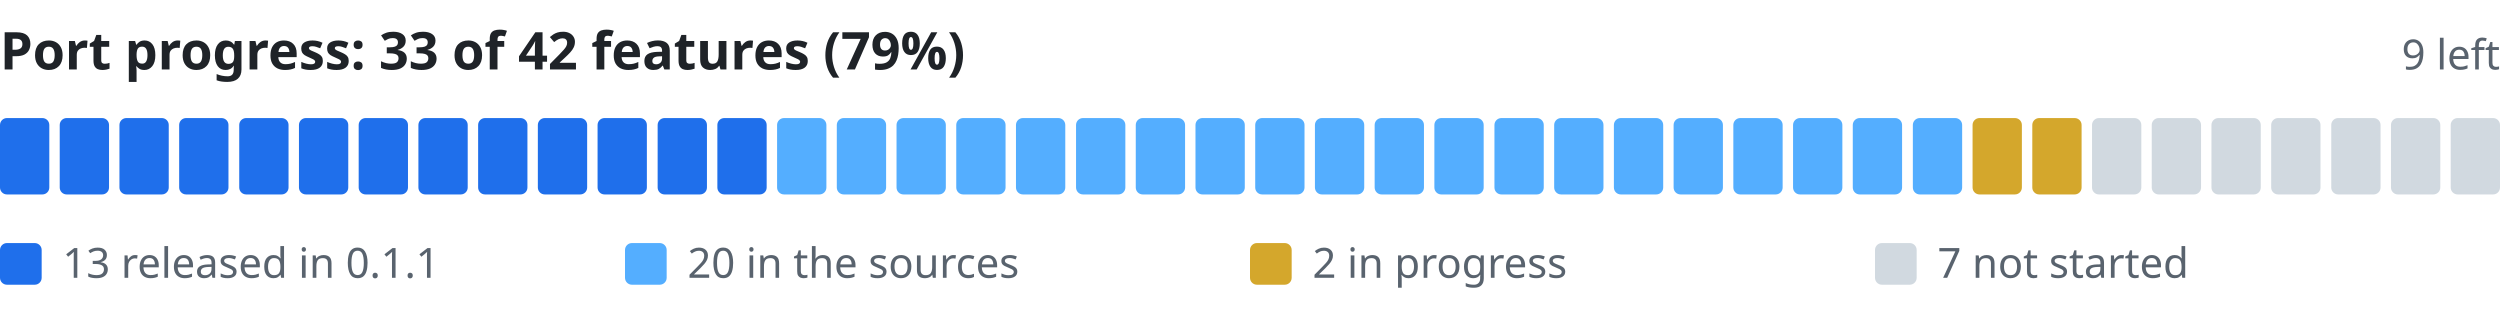
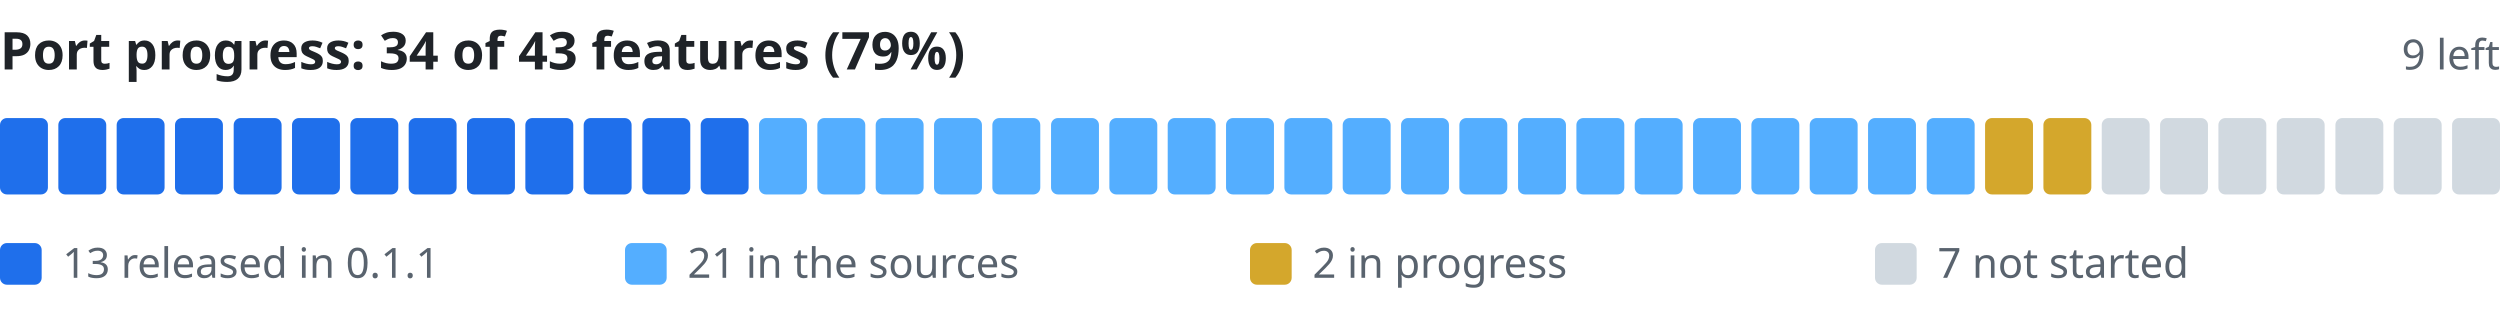
- <svg xmlns="http://www.w3.org/2000/svg" width="720" height="92" viewBox="0 0 720 92" role="img" aria-label="33 of 42 features done, 9 left">
+ <svg xmlns="http://www.w3.org/2000/svg" width="720" height="92" viewBox="0 0 720 92" role="img" aria-label="34 of 43 features done, 9 left">
  <style>
text { font-family: -apple-system, "Segoe UI", "Noto Sans", Helvetica, Arial, sans-serif; fill: #1f2328; }
.title { font-size: 15px; font-weight: 600; }
.small { font-size: 12px; fill: #59636e; }
.released { fill: #1f6feb; }
.sources { fill: #54aeff; }
.doing { fill: #d4a72c; }
.left { fill: #d1d9e0; }
@media (prefers-color-scheme: dark) {
  text { fill: #f0f6fc; }
  .small { fill: #9198a1; }
  .released { fill: #4493f8; }
  .sources { fill: #1f4f8f; }
  .doing { fill: #bb8009; }
  .left { fill: #3d444d; }
}
</style>
-   <text class="title" x="0" y="20">Port progress: 33 of 42 features (79%)</text>
+   <text class="title" x="0" y="20">Port progress: 34 of 43 features (79%)</text>
  <text class="small" x="720" y="20" text-anchor="end">9 left</text>
-   <rect class="released" x="0.0" y="34" width="14.2" height="22" rx="2" />
-   <rect class="released" x="17.2" y="34" width="14.2" height="22" rx="2" />
-   <rect class="released" x="34.4" y="34" width="14.2" height="22" rx="2" />
-   <rect class="released" x="51.6" y="34" width="14.2" height="22" rx="2" />
-   <rect class="released" x="68.9" y="34" width="14.2" height="22" rx="2" />
-   <rect class="released" x="86.1" y="34" width="14.2" height="22" rx="2" />
-   <rect class="released" x="103.3" y="34" width="14.2" height="22" rx="2" />
-   <rect class="released" x="120.5" y="34" width="14.2" height="22" rx="2" />
-   <rect class="released" x="137.7" y="34" width="14.2" height="22" rx="2" />
-   <rect class="released" x="154.9" y="34" width="14.2" height="22" rx="2" />
-   <rect class="released" x="172.1" y="34" width="14.2" height="22" rx="2" />
-   <rect class="released" x="189.4" y="34" width="14.2" height="22" rx="2" />
-   <rect class="released" x="206.6" y="34" width="14.2" height="22" rx="2" />
-   <rect class="sources" x="223.8" y="34" width="14.2" height="22" rx="2" />
-   <rect class="sources" x="241.0" y="34" width="14.2" height="22" rx="2" />
-   <rect class="sources" x="258.2" y="34" width="14.2" height="22" rx="2" />
-   <rect class="sources" x="275.4" y="34" width="14.2" height="22" rx="2" />
-   <rect class="sources" x="292.6" y="34" width="14.2" height="22" rx="2" />
-   <rect class="sources" x="309.9" y="34" width="14.2" height="22" rx="2" />
-   <rect class="sources" x="327.1" y="34" width="14.2" height="22" rx="2" />
-   <rect class="sources" x="344.3" y="34" width="14.2" height="22" rx="2" />
-   <rect class="sources" x="361.5" y="34" width="14.2" height="22" rx="2" />
-   <rect class="sources" x="378.7" y="34" width="14.2" height="22" rx="2" />
-   <rect class="sources" x="395.9" y="34" width="14.2" height="22" rx="2" />
-   <rect class="sources" x="413.1" y="34" width="14.2" height="22" rx="2" />
-   <rect class="sources" x="430.4" y="34" width="14.2" height="22" rx="2" />
-   <rect class="sources" x="447.6" y="34" width="14.2" height="22" rx="2" />
-   <rect class="sources" x="464.8" y="34" width="14.2" height="22" rx="2" />
-   <rect class="sources" x="482.0" y="34" width="14.2" height="22" rx="2" />
-   <rect class="sources" x="499.2" y="34" width="14.2" height="22" rx="2" />
-   <rect class="sources" x="516.4" y="34" width="14.2" height="22" rx="2" />
-   <rect class="sources" x="533.6" y="34" width="14.2" height="22" rx="2" />
-   <rect class="sources" x="550.9" y="34" width="14.2" height="22" rx="2" />
-   <rect class="doing" x="568.1" y="34" width="14.2" height="22" rx="2" />
-   <rect class="doing" x="585.3" y="34" width="14.2" height="22" rx="2" />
-   <rect class="left" x="602.5" y="34" width="14.2" height="22" rx="2" />
-   <rect class="left" x="619.7" y="34" width="14.2" height="22" rx="2" />
-   <rect class="left" x="636.9" y="34" width="14.2" height="22" rx="2" />
-   <rect class="left" x="654.1" y="34" width="14.2" height="22" rx="2" />
-   <rect class="left" x="671.4" y="34" width="14.2" height="22" rx="2" />
-   <rect class="left" x="688.6" y="34" width="14.2" height="22" rx="2" />
-   <rect class="left" x="705.8" y="34" width="14.2" height="22" rx="2" />
+   <rect class="released" x="0.0" y="34" width="13.8" height="22" rx="2" />
+   <rect class="released" x="16.8" y="34" width="13.8" height="22" rx="2" />
+   <rect class="released" x="33.6" y="34" width="13.8" height="22" rx="2" />
+   <rect class="released" x="50.4" y="34" width="13.8" height="22" rx="2" />
+   <rect class="released" x="67.3" y="34" width="13.8" height="22" rx="2" />
+   <rect class="released" x="84.1" y="34" width="13.8" height="22" rx="2" />
+   <rect class="released" x="100.9" y="34" width="13.8" height="22" rx="2" />
+   <rect class="released" x="117.7" y="34" width="13.8" height="22" rx="2" />
+   <rect class="released" x="134.5" y="34" width="13.8" height="22" rx="2" />
+   <rect class="released" x="151.3" y="34" width="13.8" height="22" rx="2" />
+   <rect class="released" x="168.1" y="34" width="13.8" height="22" rx="2" />
+   <rect class="released" x="185.0" y="34" width="13.8" height="22" rx="2" />
+   <rect class="released" x="201.8" y="34" width="13.8" height="22" rx="2" />
+   <rect class="sources" x="218.6" y="34" width="13.8" height="22" rx="2" />
+   <rect class="sources" x="235.4" y="34" width="13.8" height="22" rx="2" />
+   <rect class="sources" x="252.2" y="34" width="13.8" height="22" rx="2" />
+   <rect class="sources" x="269.0" y="34" width="13.8" height="22" rx="2" />
+   <rect class="sources" x="285.8" y="34" width="13.8" height="22" rx="2" />
+   <rect class="sources" x="302.7" y="34" width="13.8" height="22" rx="2" />
+   <rect class="sources" x="319.5" y="34" width="13.8" height="22" rx="2" />
+   <rect class="sources" x="336.3" y="34" width="13.8" height="22" rx="2" />
+   <rect class="sources" x="353.1" y="34" width="13.8" height="22" rx="2" />
+   <rect class="sources" x="369.9" y="34" width="13.8" height="22" rx="2" />
+   <rect class="sources" x="386.7" y="34" width="13.8" height="22" rx="2" />
+   <rect class="sources" x="403.5" y="34" width="13.8" height="22" rx="2" />
+   <rect class="sources" x="420.3" y="34" width="13.8" height="22" rx="2" />
+   <rect class="sources" x="437.2" y="34" width="13.8" height="22" rx="2" />
+   <rect class="sources" x="454.0" y="34" width="13.8" height="22" rx="2" />
+   <rect class="sources" x="470.8" y="34" width="13.8" height="22" rx="2" />
+   <rect class="sources" x="487.6" y="34" width="13.8" height="22" rx="2" />
+   <rect class="sources" x="504.4" y="34" width="13.8" height="22" rx="2" />
+   <rect class="sources" x="521.2" y="34" width="13.8" height="22" rx="2" />
+   <rect class="sources" x="538.0" y="34" width="13.8" height="22" rx="2" />
+   <rect class="sources" x="554.9" y="34" width="13.8" height="22" rx="2" />
+   <rect class="doing" x="571.7" y="34" width="13.8" height="22" rx="2" />
+   <rect class="doing" x="588.5" y="34" width="13.8" height="22" rx="2" />
+   <rect class="left" x="605.3" y="34" width="13.8" height="22" rx="2" />
+   <rect class="left" x="622.1" y="34" width="13.8" height="22" rx="2" />
+   <rect class="left" x="638.9" y="34" width="13.8" height="22" rx="2" />
+   <rect class="left" x="655.7" y="34" width="13.8" height="22" rx="2" />
+   <rect class="left" x="672.6" y="34" width="13.8" height="22" rx="2" />
+   <rect class="left" x="689.4" y="34" width="13.8" height="22" rx="2" />
+   <rect class="left" x="706.2" y="34" width="13.8" height="22" rx="2" />
  <rect class="released" x="0" y="70" width="12" height="12" rx="2" />
  <text class="small" x="18" y="80">13 released in 0.1.1</text>
  <rect class="sources" x="180" y="70" width="12" height="12" rx="2" />
-   <text class="small" x="198" y="80">20 in the sources</text>
+   <text class="small" x="198" y="80">21 in the sources</text>
  <rect class="doing" x="360" y="70" width="12" height="12" rx="2" />
  <text class="small" x="378" y="80">2 in progress</text>
  <rect class="left" x="540" y="70" width="12" height="12" rx="2" />
  <text class="small" x="558" y="80">7 not started</text>
</svg>
